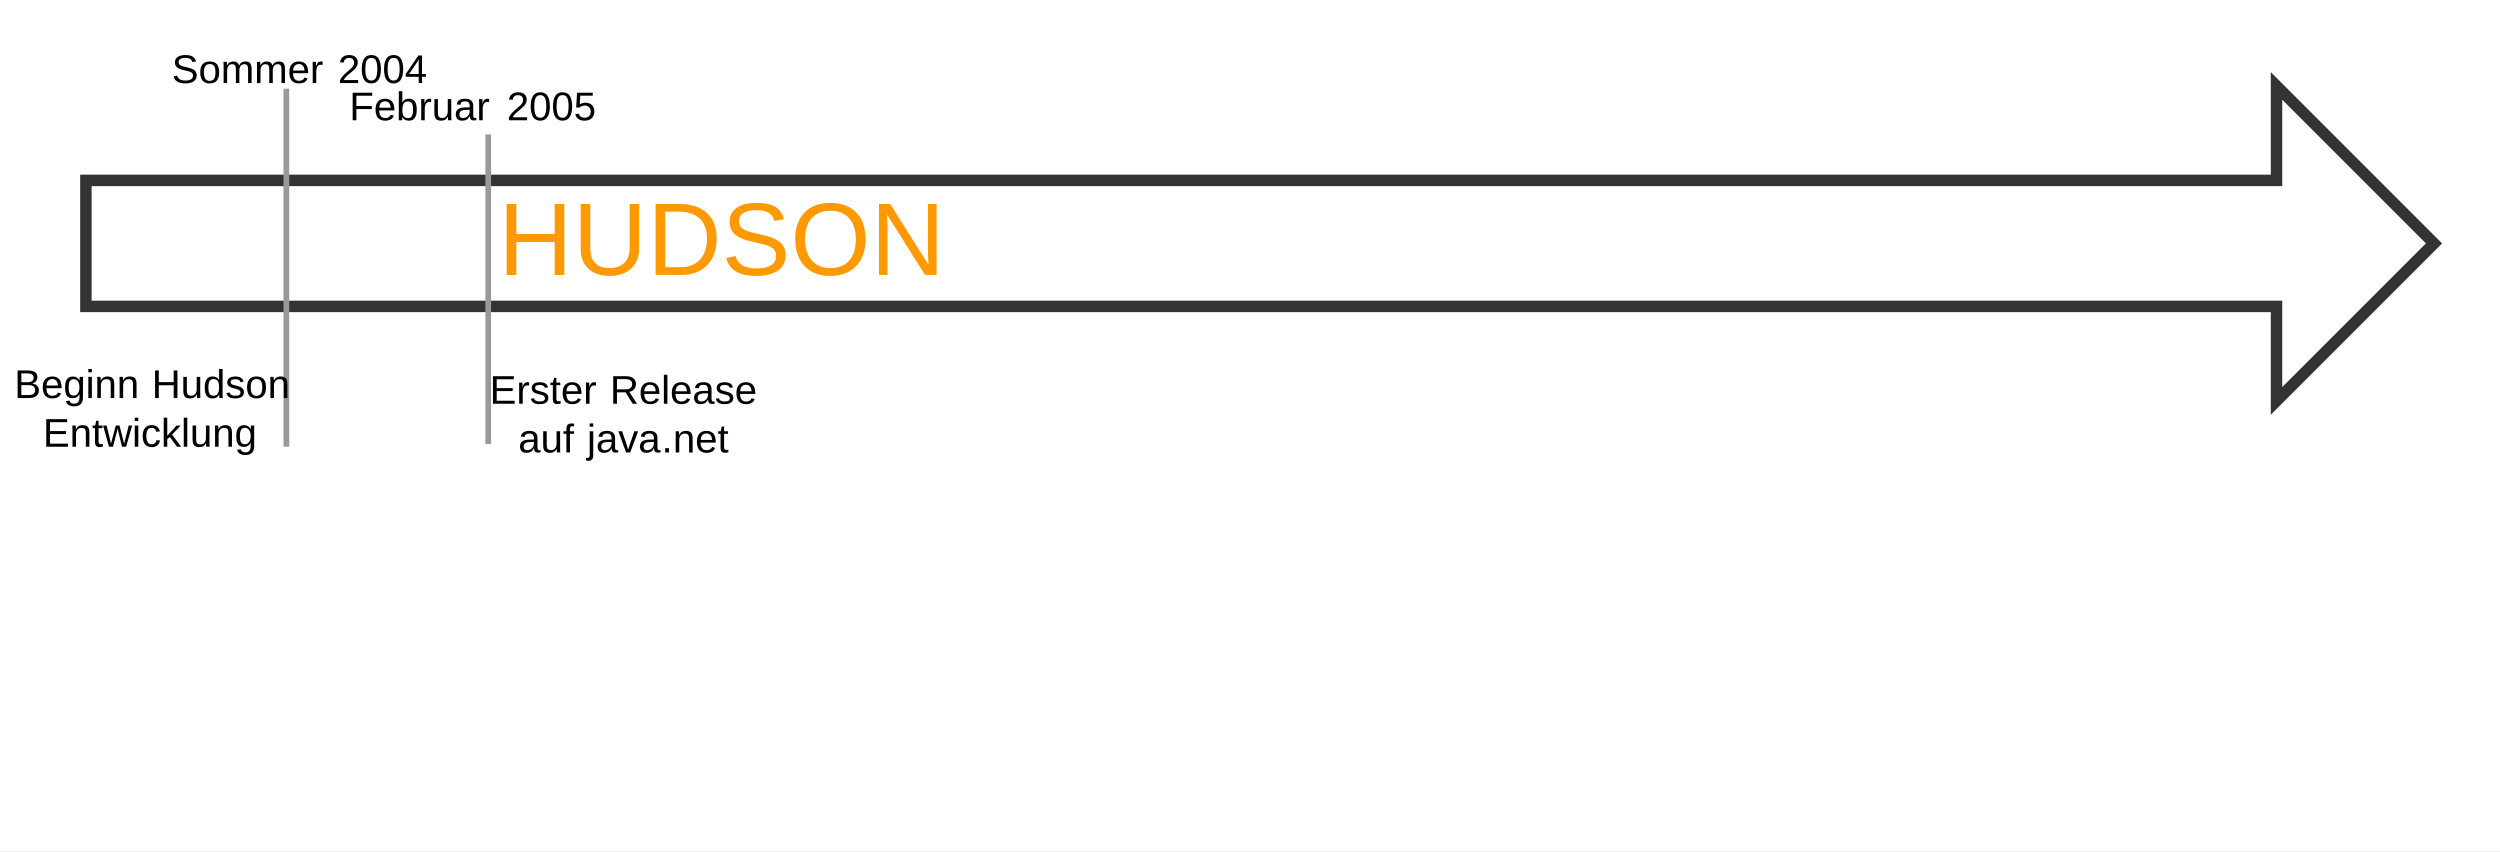
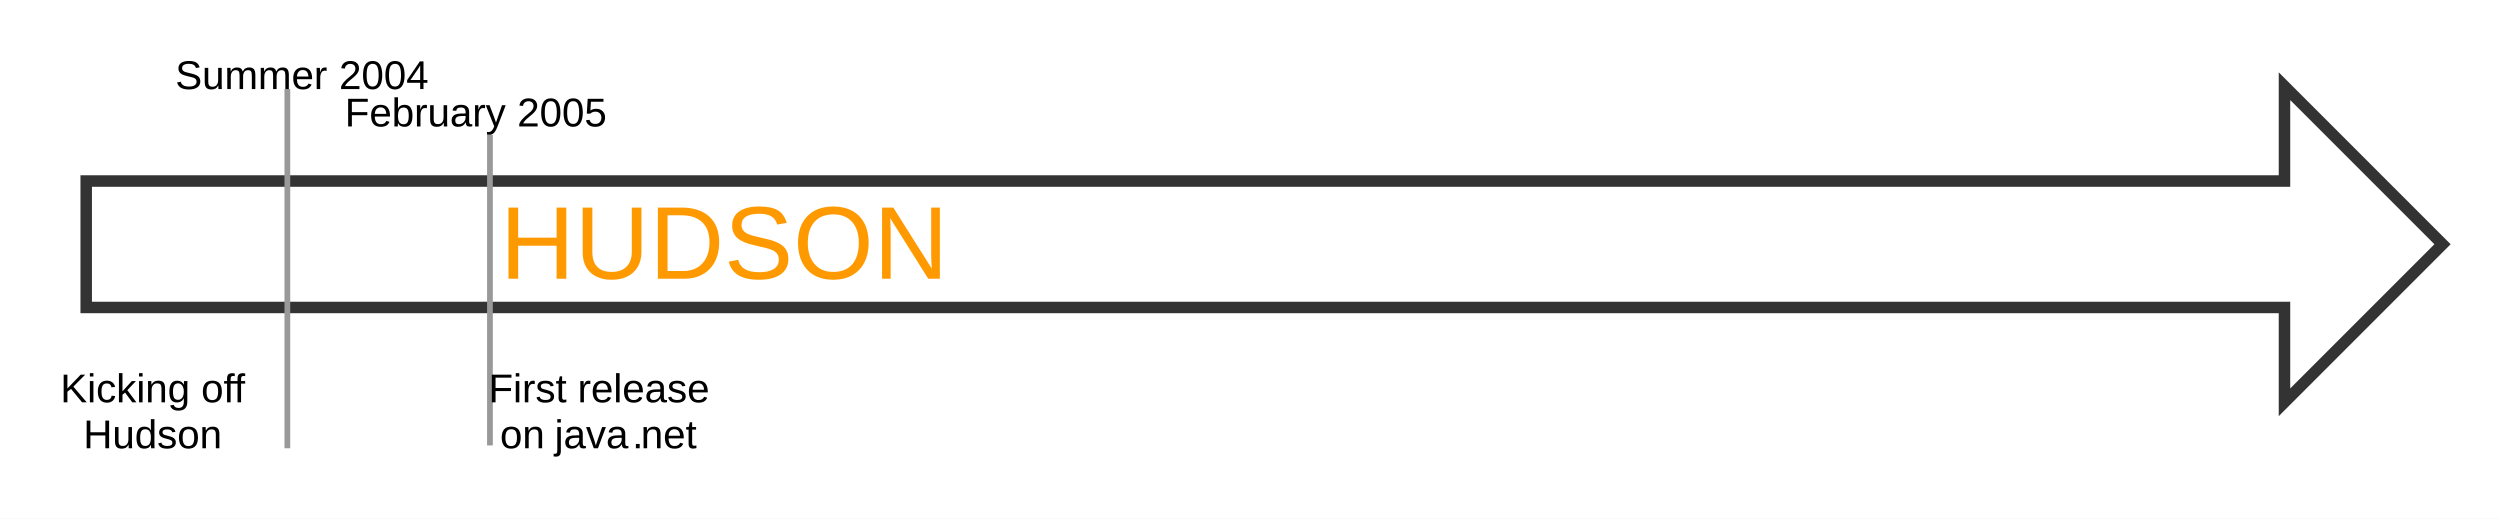
- <svg xmlns="http://www.w3.org/2000/svg" xmlns:html="http://www.w3.org/1999/xhtml" version="1.1" width="873.042" height="297.226">
+ <svg xmlns="http://www.w3.org/2000/svg" xmlns:html="http://www.w3.org/1999/xhtml" version="1.1" width="870" height="180.5">
  <html:style />
  <defs />
  <g transform="translate(0,0)">
    <g>
-       <rect fill="#FFFFFF" stroke="none" x="0" y="0" width="873.042" height="297.226" />
-     </g>
-     <g transform="translate(0,0) matrix(1,0,0,1,454.0418,159.2265)">
-       <g>
-         <g transform="translate(0,0) scale(3.99,1.18)">
-           <g>
-             <g transform="scale(0.2506266,0.8474576)">
-               <path fill="rgb(255,255,255)" stroke="none" d="M 0 35.4 L 340 35.4 L 340 0 L 399 59 L 340 118 L 340 82.6 L 0 82.6 L 0 35.4 Z" fill-opacity="0.008" />
-               <path fill="none" stroke="rgb(0,0,0)" d="M 0 35.4 M 0 35.4 L 2 35.4 M 2 35.4 M 4 35.4 L 6 35.4 M 6 35.4 M 8 35.4 L 10 35.4 M 10 35.4 M 12 35.4 L 14 35.4 M 14 35.4 M 16 35.4 L 18 35.4 M 18 35.4 M 20 35.4 L 22 35.4 M 22 35.4 M 24 35.4 L 26 35.4 M 26 35.4 M 28 35.4 L 30 35.4 M 30 35.4 M 32 35.4 L 34 35.4 M 34 35.4 M 36 35.4 L 38 35.4 M 38 35.4 M 40 35.4 L 42 35.4 M 42 35.4 M 44 35.4 L 46 35.4 M 46 35.4 M 48 35.4 L 50 35.4 M 50 35.4 M 52 35.4 L 54 35.4 M 54 35.4 M 56 35.4 L 58 35.4 M 58 35.4 M 60 35.4 L 62 35.4 M 62 35.4 M 64 35.4 L 66 35.4 M 66 35.4 M 68 35.4 L 70 35.4 M 70 35.4 M 72 35.4 L 74 35.4 M 74 35.4 M 76 35.4 L 78 35.4 M 78 35.4 M 80 35.4 L 82 35.4 M 82 35.4 M 84 35.4 L 86 35.4 M 86 35.4 M 88 35.4 L 90 35.4 M 90 35.4 M 92 35.4 L 94 35.4 M 94 35.4 M 96 35.4 L 98 35.4 M 98 35.4 M 100 35.4 L 102 35.4 M 102 35.4 M 104 35.4 L 106 35.4 M 106 35.4 M 108 35.4 L 110 35.4 M 110 35.4 M 112 35.4 L 114 35.4 M 114 35.4 M 116 35.4 L 118 35.4 M 118 35.4 M 120 35.4 L 122 35.4 M 122 35.4 M 124 35.4 L 126 35.4 M 126 35.4 M 128 35.4 L 130 35.4 M 130 35.4 M 132 35.4 L 134 35.4 M 134 35.4 M 136 35.4 L 138 35.4 M 138 35.4 M 140 35.4 L 142 35.4 M 142 35.4 M 144 35.4 L 146 35.4 M 146 35.4 M 148 35.4 L 150 35.4 M 150 35.4 M 152 35.4 L 154 35.4 M 154 35.4 M 156 35.4 L 158 35.4 M 158 35.4 M 160 35.4 L 162 35.4 M 162 35.4 M 164 35.4 L 166 35.4 M 166 35.4 M 168 35.4 L 170 35.4 M 170 35.4 M 172 35.4 L 174 35.4 M 174 35.4 M 176 35.4 L 178 35.4 M 178 35.4 M 180 35.4 L 182 35.4 M 182 35.4 M 184 35.4 L 186 35.4 M 186 35.4 M 188 35.4 L 190 35.4 M 190 35.4 M 192 35.4 L 194 35.4 M 194 35.4 M 196 35.4 L 198 35.4 M 198 35.4 M 200 35.4 L 202 35.4 M 202 35.4 M 204 35.4 L 206 35.4 M 206 35.4 M 208 35.4 L 210 35.4 M 210 35.4 M 212 35.4 L 214 35.4 M 214 35.4 M 216 35.4 L 218 35.4 M 218 35.4 M 220 35.4 L 222 35.4 M 222 35.4 M 224 35.4 L 226 35.4 M 226 35.4 M 228 35.4 L 230 35.4 M 230 35.4 M 232 35.4 L 234 35.4 M 234 35.4 M 236 35.4 L 238 35.4 M 238 35.4 M 240 35.4 L 242 35.4 M 242 35.4 M 244 35.4 L 246 35.4 M 246 35.4 M 248 35.4 L 250 35.4 M 250 35.4 M 252 35.4 L 254 35.4 M 254 35.4 M 256 35.4 L 258 35.4 M 258 35.4 M 260 35.4 L 262 35.4 M 262 35.4 M 264 35.4 L 266 35.4 M 266 35.4 M 268 35.4 L 270 35.4 M 270 35.4 M 272 35.4 L 274 35.4 M 274 35.4 M 276 35.4 L 278 35.4 M 278 35.4 M 280 35.4 L 282 35.4 M 282 35.4 M 284 35.4 L 286 35.4 M 286 35.4 M 288 35.4 L 290 35.4 M 290 35.4 M 292 35.4 L 294 35.4 M 294 35.4 M 296 35.4 L 298 35.4 M 298 35.4 M 300 35.4 L 302 35.4 M 302 35.4 M 304 35.4 L 306 35.4 M 306 35.4 M 308 35.4 L 310 35.4 M 310 35.4 M 312 35.4 L 314 35.4 M 314 35.4 M 316 35.4 L 318 35.4 M 318 35.4 M 320 35.4 L 322 35.4 M 322 35.4 M 324 35.4 L 326 35.4 M 326 35.4 M 328 35.4 L 330 35.4 M 330 35.4 M 332 35.4 L 334 35.4 M 334 35.4 M 336 35.4 L 338 35.4 M 338 35.4 M 340 35.4 L 340 35.4 L 340 33.4 M 340 33.4 M 340 31.4 L 340 29.4 M 340 29.4 M 340 27.4 L 340 25.4 M 340 25.4 M 340 23.4 L 340 21.4 M 340 21.4 M 340 19.4 L 340 17.4 M 340 17.4 M 340 15.4 L 340 13.4 M 340 13.4 M 340 11.4 L 340 9.4 M 340 9.4 M 340 7.4 L 340 5.4 M 340 5.4 M 340 3.4 L 340 1.4 M 340 1.4 M 340.424 0.424 L 341.838 1.838 M 341.838 1.838 M 343.253 3.253 L 344.667 4.667 M 344.667 4.667 M 346.081 6.081 L 347.495 7.495 M 347.495 7.495 M 348.91 8.91 L 350.324 10.324 M 350.324 10.324 M 351.738 11.738 L 353.152 13.152 M 353.152 13.152 M 354.566 14.566 L 355.981 15.981 M 355.981 15.981 M 357.395 17.395 L 358.809 18.809 M 358.809 18.809 M 360.223 20.223 L 361.637 21.637 M 361.637 21.637 M 363.052 23.052 L 364.466 24.466 M 364.466 24.466 M 365.88 25.88 L 367.294 27.294 M 367.294 27.294 M 368.709 28.709 L 370.123 30.123 M 370.123 30.123 M 371.537 31.537 L 372.951 32.951 M 372.951 32.951 M 374.365 34.365 L 375.78 35.78 M 375.78 35.78 M 377.194 37.194 L 378.608 38.608 M 378.608 38.608 M 380.022 40.022 L 381.436 41.436 M 381.436 41.436 M 382.851 42.851 L 384.265 44.265 M 384.265 44.265 M 385.679 45.679 L 387.093 47.093 M 387.093 47.093 M 388.508 48.508 L 389.922 49.922 M 389.922 49.922 M 391.336 51.336 L 392.75 52.75 M 392.75 52.75 M 394.164 54.164 L 395.579 55.579 M 395.579 55.579 M 396.993 56.993 L 398.407 58.407 M 398.407 58.407 M 398.179 59.821 L 396.765 61.235 M 396.765 61.235 M 395.35 62.65 L 393.936 64.064 M 393.936 64.064 M 392.522 65.478 L 391.108 66.892 M 391.108 66.892 M 389.693 68.307 L 388.279 69.721 M 388.279 69.721 M 386.865 71.135 L 385.451 72.549 M 385.451 72.549 M 384.037 73.963 L 382.622 75.378 M 382.622 75.378 M 381.208 76.792 L 379.794 78.206 M 379.794 78.206 M 378.38 79.62 L 376.966 81.034 M 376.966 81.034 M 375.551 82.449 L 374.137 83.863 M 374.137 83.863 M 372.723 85.277 L 371.309 86.691 M 371.309 86.691 M 369.894 88.106 L 368.48 89.52 M 368.48 89.52 M 367.066 90.934 L 365.652 92.348 M 365.652 92.348 M 364.238 93.762 L 362.823 95.177 M 362.823 95.177 M 361.409 96.591 L 359.995 98.005 M 359.995 98.005 M 358.581 99.419 L 357.167 100.833 M 357.167 100.833 M 355.752 102.248 L 354.338 103.662 M 354.338 103.662 M 352.924 105.076 L 351.51 106.49 M 351.51 106.49 M 350.096 107.904 L 348.681 109.319 M 348.681 109.319 M 347.267 110.733 L 345.853 112.147 M 345.853 112.147 M 344.439 113.561 L 343.024 114.976 M 343.024 114.976 M 341.61 116.39 L 340.196 117.804 M 340.196 117.804 M 340 116.277 L 340 114.277 M 340 114.277 M 340 112.277 L 340 110.277 M 340 110.277 M 340 108.277 L 340 106.277 M 340 106.277 M 340 104.277 L 340 102.277 M 340 102.277 M 340 100.277 L 340 98.277 M 340 98.277 M 340 96.277 L 340 94.277 M 340 94.277 M 340 92.277 L 340 90.277 M 340 90.277 M 340 88.277 L 340 86.277 M 340 86.277 M 340 84.277 L 340 82.6 L 339.677 82.6 M 339.677 82.6 M 337.677 82.6 L 335.677 82.6 M 335.677 82.6 M 333.677 82.6 L 331.677 82.6 M 331.677 82.6 M 329.677 82.6 L 327.677 82.6 M 327.677 82.6 M 325.677 82.6 L 323.677 82.6 M 323.677 82.6 M 321.677 82.6 L 319.677 82.6 M 319.677 82.6 M 317.677 82.6 L 315.677 82.6 M 315.677 82.6 M 313.677 82.6 L 311.677 82.6 M 311.677 82.6 M 309.677 82.6 L 307.677 82.6 M 307.677 82.6 M 305.677 82.6 L 303.677 82.6 M 303.677 82.6 M 301.677 82.6 L 299.677 82.6 M 299.677 82.6 M 297.677 82.6 L 295.677 82.6 M 295.677 82.6 M 293.677 82.6 L 291.677 82.6 M 291.677 82.6 M 289.677 82.6 L 287.677 82.6 M 287.677 82.6 M 285.677 82.6 L 283.677 82.6 M 283.677 82.6 M 281.677 82.6 L 279.677 82.6 M 279.677 82.6 M 277.677 82.6 L 275.677 82.6 M 275.677 82.6 M 273.677 82.6 L 271.677 82.6 M 271.677 82.6 M 269.677 82.6 L 267.677 82.6 M 267.677 82.6 M 265.677 82.6 L 263.677 82.6 M 263.677 82.6 M 261.677 82.6 L 259.677 82.6 M 259.677 82.6 M 257.677 82.6 L 255.677 82.6 M 255.677 82.6 M 253.677 82.6 L 251.677 82.6 M 251.677 82.6 M 249.677 82.6 L 247.677 82.6 M 247.677 82.6 M 245.677 82.6 L 243.677 82.6 M 243.677 82.6 M 241.677 82.6 L 239.677 82.6 M 239.677 82.6 M 237.677 82.6 L 235.677 82.6 M 235.677 82.6 M 233.677 82.6 L 231.677 82.6 M 231.677 82.6 M 229.677 82.6 L 227.677 82.6 M 227.677 82.6 M 225.677 82.6 L 223.677 82.6 M 223.677 82.6 M 221.677 82.6 L 219.677 82.6 M 219.677 82.6 M 217.677 82.6 L 215.677 82.6 M 215.677 82.6 M 213.677 82.6 L 211.677 82.6 M 211.677 82.6 M 209.677 82.6 L 207.677 82.6 M 207.677 82.6 M 205.677 82.6 L 203.677 82.6 M 203.677 82.6 M 201.677 82.6 L 199.677 82.6 M 199.677 82.6 M 197.677 82.6 L 195.677 82.6 M 195.677 82.6 M 193.677 82.6 L 191.677 82.6 M 191.677 82.6 M 189.677 82.6 L 187.677 82.6 M 187.677 82.6 M 185.677 82.6 L 183.677 82.6 M 183.677 82.6 M 181.677 82.6 L 179.677 82.6 M 179.677 82.6 M 177.677 82.6 L 175.677 82.6 M 175.677 82.6 M 173.677 82.6 L 171.677 82.6 M 171.677 82.6 M 169.677 82.6 L 167.677 82.6 M 167.677 82.6 M 165.677 82.6 L 163.677 82.6 M 163.677 82.6 M 161.677 82.6 L 159.677 82.6 M 159.677 82.6 M 157.677 82.6 L 155.677 82.6 M 155.677 82.6 M 153.677 82.6 L 151.677 82.6 M 151.677 82.6 M 149.677 82.6 L 147.677 82.6 M 147.677 82.6 M 145.677 82.6 L 143.677 82.6 M 143.677 82.6 M 141.677 82.6 L 139.677 82.6 M 139.677 82.6 M 137.677 82.6 L 135.677 82.6 M 135.677 82.6 M 133.677 82.6 L 131.677 82.6 M 131.677 82.6 M 129.677 82.6 L 127.677 82.6 M 127.677 82.6 M 125.677 82.6 L 123.677 82.6 M 123.677 82.6 M 121.677 82.6 L 119.677 82.6 M 119.677 82.6 M 117.677 82.6 L 115.677 82.6 M 115.677 82.6 M 113.677 82.6 L 111.677 82.6 M 111.677 82.6 M 109.677 82.6 L 107.677 82.6 M 107.677 82.6 M 105.677 82.6 L 103.677 82.6 M 103.677 82.6 M 101.677 82.6 L 99.677 82.6 M 99.677 82.6 M 97.677 82.6 L 95.677 82.6 M 95.677 82.6 M 93.677 82.6 L 91.677 82.6 M 91.677 82.6 M 89.677 82.6 L 87.677 82.6 M 87.677 82.6 M 85.677 82.6 L 83.677 82.6 M 83.677 82.6 M 81.677 82.6 L 79.677 82.6 M 79.677 82.6 M 77.677 82.6 L 75.677 82.6 M 75.677 82.6 M 73.677 82.6 L 71.677 82.6 M 71.677 82.6 M 69.677 82.6 L 67.677 82.6 M 67.677 82.6 M 65.677 82.6 L 63.677 82.6 M 63.677 82.6 M 61.677 82.6 L 59.677 82.6 M 59.677 82.6 M 57.677 82.6 L 55.677 82.6 M 55.677 82.6 M 53.677 82.6 L 51.677 82.6 M 51.677 82.6 M 49.677 82.6 L 47.677 82.6 M 47.677 82.6 M 45.677 82.6 L 43.677 82.6 M 43.677 82.6 M 41.677 82.6 L 39.677 82.6 M 39.677 82.6 M 37.677 82.6 L 35.677 82.6 M 35.677 82.6 M 33.677 82.6 L 31.677 82.6 M 31.677 82.6 M 29.677 82.6 L 27.677 82.6 M 27.677 82.6 M 25.677 82.6 L 23.677 82.6 M 23.677 82.6 M 21.677 82.6 L 19.677 82.6 M 19.677 82.6 M 17.677 82.6 L 15.677 82.6 M 15.677 82.6 M 13.677 82.6 L 11.677 82.6 M 11.677 82.6 M 9.677 82.6 L 7.677 82.6 M 7.677 82.6 M 5.677 82.6 L 3.677 82.6 M 3.677 82.6 M 1.677 82.6 L 0 82.6 L 0 82.277 M 0 82.277 M 0 80.277 L 0 78.277 M 0 78.277 M 0 76.277 L 0 74.277 M 0 74.277 M 0 72.277 L 0 70.277 M 0 70.277 M 0 68.277 L 0 66.277 M 0 66.277 M 0 64.277 L 0 62.277 M 0 62.277 M 0 60.277 L 0 58.277 M 0 58.277 M 0 56.277 L 0 54.277 M 0 54.277 M 0 52.277 L 0 50.277 M 0 50.277 M 0 48.277 L 0 46.277 M 0 46.277 M 0 44.277 L 0 42.277 M 0 42.277 M 0 40.277 L 0 38.277 M 0 38.277 M 0 36.277 L 0 35.4 Z" stroke-opacity="0" stroke-miterlimit="10" stroke-width="0" />
-             </g>
-           </g>
-         </g>
-       </g>
+       <rect fill="#FFFFFF" stroke="none" x="0" y="0" width="870" height="180.5" />
    </g>
    <g transform="translate(0,0) matrix(1,0,0,1,30,30)">
      <g>
        <g transform="translate(0,0) scale(8.2,1.1)">
          <g>
            <g transform="scale(0.1219512,0.9090909)">
              <path fill="#FFFFFF" stroke="none" d="M 0 33 L 765 33 L 765 0 L 820 55 L 765 110 L 765 77 L 0 77 L 0 33 Z" />
              <path fill="none" stroke="#333333" d="M 0 33 M 0 33 L 765 33 L 765 0 L 820 55 L 765 110 L 765 77 L 0 77 L 0 33 Z" stroke-miterlimit="10" stroke-width="4" />
            </g>
          </g>
        </g>
      </g>
    </g>
    <g transform="matrix(1,0,0,1,95.5,26.49345)">
      <g transform="translate(0,0)">
        <g transform="translate(-100,-62) translate(4.5,35.50655) matrix(1,0,0,1,0,0)">
          <g>
            <path fill="none" stroke="#999999" d="M 100 30.993 L 100 156" stroke-miterlimit="10" stroke-width="2" />
          </g>
        </g>
      </g>
    </g>
    <g transform="matrix(1,0,0,1,166,42.4486)">
      <g transform="translate(0,0)">
        <g transform="translate(-170.5,-62.5) translate(4.5,20.0514) matrix(1,0,0,1,0,0)">
          <g>
            <path fill="none" stroke="#999999" d="M 170.5 46.949 L 170.5 155.01" stroke-miterlimit="10" stroke-width="2" />
          </g>
        </g>
      </g>
    </g>
-     <g transform="matrix(1,0,0,1,32,16)">
-       <g transform="translate(202,13) matrix(1,0,0,1,0,0) translate(-202,-13)">
-         <g />
+     <g transform="matrix(1,0,0,1,32,17)">
+       <g transform="translate(87,0) matrix(1,0,0,1,0,0) translate(-87,0)">
+         <g>
+           <rect fill="rgb(0,0,0)" stroke="none" x="0" y="0" width="147" height="16" fill-opacity="0" />
+         </g>
      </g>
-       <g transform="translate(202,13) matrix(1,0,0,1,0,0) translate(-202,-13)">
-         <g />
+       <g transform="translate(87,0) matrix(1,0,0,1,0,0) translate(-87,0)">
+         <g>
+           <rect fill="rgb(0,0,0)" stroke="none" x="0" y="0" width="147" height="16" fill-opacity="0" />
+         </g>
      </g>
-       <g transform="translate(202,13) matrix(1,0,0,1,0,0) translate(-202,-13)">
-         <g />
+       <g transform="translate(87,0) matrix(1,0,0,1,0,0) translate(-87,0)">
+         <g>
+           <rect fill="rgb(0,0,0)" stroke="none" x="29" y="0" width="88" height="14" fill-opacity="0" />
+         </g>
      </g>
-       <g transform="translate(202,13) matrix(1,0,0,1,0,0) translate(-202,-13)">
-         <g />
+       <g transform="translate(87,0) matrix(1,0,0,1,0,0) translate(-87,0)">
+         <g>
+           <rect fill="rgb(0,0,0)" stroke="none" x="29" y="0" width="88" height="14" fill-opacity="0" />
+         </g>
      </g>
-       <g transform="translate(202,13) matrix(1,0,0,1,0,0) translate(-202,-13)">
-         <g />
-         <text fill="rgb(0, 0, 0)" stroke="none" font-family="&quot;Arial&quot;" font-size="14px" font-style="normal" font-weight="normal" text-decoration="" line-height="16.5px" x="28" y="13">Sommer</text>
-         <text fill="rgb(0, 0, 0)" stroke="none" font-family="&quot;Arial&quot;" font-size="14px" font-style="normal" font-weight="normal" text-decoration="" line-height="16.5px" x="86" y="13">2004</text>
+       <g transform="translate(87,0) matrix(1,0,0,1,0,0) translate(-87,0)">
+         <g>
+           <rect fill="rgb(0,0,0)" stroke="none" x="29" y="0" width="88" height="15" fill-opacity="0" />
+         </g>
+         <text fill="rgb(0, 0, 0)" stroke="none" font-family="Arial" font-size="14px" font-style="normal" font-weight="normal" text-decoration="" line-height="16.5px" x="29" y="14">Summer</text>
+         <text fill="rgb(0, 0, 0)" stroke="none" font-family="Arial" font-size="14px" font-style="normal" font-weight="normal" text-decoration="" line-height="16.5px" x="86" y="14">2004</text>
      </g>
-       <g transform="translate(202,13) matrix(1,0,0,1,0,0) translate(-202,-13)">
+       <g transform="translate(87,0) matrix(1,0,0,1,0,0) translate(-87,0)">
        <g />
      </g>
    </g>
    <g transform="matrix(1,0,0,1,2,126)">
-       <g transform="translate(97,30) matrix(1,0,0,1,0,0) translate(-97,-30)">
-         <g />
+       <g transform="translate(57,0) matrix(1,0,0,1,0,0) translate(-57,0)">
+         <g>
+           <rect fill="rgb(0,0,0)" stroke="none" x="0" y="0" width="102" height="33" fill-opacity="0" />
+         </g>
      </g>
-       <g transform="translate(97,30) matrix(1,0,0,1,0,0) translate(-97,-30)">
-         <g />
+       <g transform="translate(57,0) matrix(1,0,0,1,0,0) translate(-57,0)">
+         <g>
+           <rect fill="rgb(0,0,0)" stroke="none" x="0" y="0" width="102" height="33" fill-opacity="0" />
+         </g>
      </g>
-       <g transform="translate(97,30) matrix(1,0,0,1,0,0) translate(-97,-30)">
-         <g />
+       <g transform="translate(57,0) matrix(1,0,0,1,0,0) translate(-57,0)">
+         <g>
+           <rect fill="rgb(0,0,0)" stroke="none" x="19" y="0" width="64" height="30" fill-opacity="0" />
+         </g>
      </g>
-       <g transform="translate(97,30) matrix(1,0,0,1,0,0) translate(-97,-30)">
-         <g />
+       <g transform="translate(57,0) matrix(1,0,0,1,0,0) translate(-57,0)">
+         <g>
+           <rect fill="rgb(0,0,0)" stroke="none" x="19" y="0" width="64" height="30" fill-opacity="0" />
+         </g>
      </g>
-       <g transform="translate(97,30) matrix(1,0,0,1,0,0) translate(-97,-30)">
-         <g />
-         <text fill="rgb(0, 0, 0)" stroke="none" font-family="&quot;Arial&quot;" font-size="14px" font-style="normal" font-weight="normal" text-decoration="" line-height="16.5px" x="3" y="13">Beginn</text>
-         <text fill="rgb(0, 0, 0)" stroke="none" font-family="&quot;Arial&quot;" font-size="14px" font-style="normal" font-weight="normal" text-decoration="" line-height="16.5px" x="51" y="13">Hudson</text>
-         <text fill="rgb(0, 0, 0)" stroke="none" font-family="&quot;Arial&quot;" font-size="14px" font-style="normal" font-weight="normal" text-decoration="" line-height="16.5px" x="13" y="30">Entwicklung</text>
+       <g transform="translate(57,0) matrix(1,0,0,1,0,0) translate(-57,0)">
+         <g>
+           <rect fill="rgb(0,0,0)" stroke="none" x="19" y="0" width="64" height="32" fill-opacity="0" />
+         </g>
+         <text fill="rgb(0, 0, 0)" stroke="none" font-family="Arial" font-size="14px" font-style="normal" font-weight="normal" text-decoration="" line-height="16.5px" x="19" y="14">Kicking</text>
+         <text fill="rgb(0, 0, 0)" stroke="none" font-family="Arial" font-size="14px" font-style="normal" font-weight="normal" text-decoration="" line-height="16.5px" x="68" y="14">off</text>
+         <text fill="rgb(0, 0, 0)" stroke="none" font-family="Arial" font-size="14px" font-style="normal" font-weight="normal" text-decoration="" line-height="16.5px" x="27" y="30">Hudson</text>
      </g>
-       <g transform="translate(97,30) matrix(1,0,0,1,0,0) translate(-97,-30)">
+       <g transform="translate(57,0) matrix(1,0,0,1,0,0) translate(-57,0)">
        <g />
      </g>
    </g>
-     <g transform="matrix(1,0,0,1,92,29)">
-       <g transform="translate(207,13) matrix(1,0,0,1,0,0) translate(-207,-13)">
-         <g />
+     <g transform="matrix(1,0,0,1,92,30)">
+       <g transform="translate(84,0) matrix(1,0,0,1,0,0) translate(-84,0)">
+         <g>
+           <rect fill="rgb(0,0,0)" stroke="none" x="0" y="0" width="147" height="16" fill-opacity="0" />
+         </g>
      </g>
-       <g transform="translate(207,13) matrix(1,0,0,1,0,0) translate(-207,-13)">
-         <g />
+       <g transform="translate(84,0) matrix(1,0,0,1,0,0) translate(-84,0)">
+         <g>
+           <rect fill="rgb(0,0,0)" stroke="none" x="0" y="0" width="147" height="16" fill-opacity="0" />
+         </g>
      </g>
-       <g transform="translate(207,13) matrix(1,0,0,1,0,0) translate(-207,-13)">
-         <g />
+       <g transform="translate(84,0) matrix(1,0,0,1,0,0) translate(-84,0)">
+         <g>
+           <rect fill="rgb(0,0,0)" stroke="none" x="28" y="0" width="91" height="14" fill-opacity="0" />
+         </g>
      </g>
-       <g transform="translate(207,13) matrix(1,0,0,1,0,0) translate(-207,-13)">
-         <g />
+       <g transform="translate(84,0) matrix(1,0,0,1,0,0) translate(-84,0)">
+         <g>
+           <rect fill="rgb(0,0,0)" stroke="none" x="28" y="0" width="91" height="14" fill-opacity="0" />
+         </g>
      </g>
-       <g transform="translate(207,13) matrix(1,0,0,1,0,0) translate(-207,-13)">
-         <g />
-         <text fill="rgb(0, 0, 0)" stroke="none" font-family="&quot;Arial&quot;" font-size="14px" font-style="normal" font-weight="normal" text-decoration="" line-height="16.5px" x="30" y="13">Februar</text>
-         <text fill="rgb(0, 0, 0)" stroke="none" font-family="&quot;Arial&quot;" font-size="14px" font-style="normal" font-weight="normal" text-decoration="" line-height="16.5px" x="85" y="13">2005</text>
+       <g transform="translate(84,0) matrix(1,0,0,1,0,0) translate(-84,0)">
+         <g>
+           <rect fill="rgb(0,0,0)" stroke="none" x="28" y="0" width="91" height="15" fill-opacity="0" />
+         </g>
+         <text fill="rgb(0, 0, 0)" stroke="none" font-family="Arial" font-size="14px" font-style="normal" font-weight="normal" text-decoration="" line-height="16.5px" x="28" y="14">February</text>
+         <text fill="rgb(0, 0, 0)" stroke="none" font-family="Arial" font-size="14px" font-style="normal" font-weight="normal" text-decoration="" line-height="16.5px" x="88" y="14">2005</text>
      </g>
-       <g transform="translate(207,13) matrix(1,0,0,1,0,0) translate(-207,-13)">
+       <g transform="translate(84,0) matrix(1,0,0,1,0,0) translate(-84,0)">
        <g />
      </g>
    </g>
-     <g transform="matrix(1,0,0,1,167,128)">
-       <g transform="translate(138,98) matrix(1,0,0,1,0,0) translate(-138,-98)">
-         <g />
+     <g transform="matrix(1,0,0,1,167,126)">
+       <g transform="translate(3,0) matrix(1,0,0,1,0,0) translate(-3,0)">
+         <g>
+           <rect fill="rgb(0,0,0)" stroke="none" x="0" y="0" width="83" height="33" fill-opacity="0" />
+         </g>
      </g>
-       <g transform="translate(138,98) matrix(1,0,0,1,0,0) translate(-138,-98)">
-         <g />
+       <g transform="translate(3,0) matrix(1,0,0,1,0,0) translate(-3,0)">
+         <g>
+           <rect fill="rgb(0,0,0)" stroke="none" x="0" y="0" width="83" height="33" fill-opacity="0" />
+         </g>
      </g>
-       <g transform="translate(138,98) matrix(1,0,0,1,0,0) translate(-138,-98)">
-         <g />
-       </g>
-       <g transform="translate(138,98) matrix(1,0,0,1,0,0) translate(-138,-98)">
-         <g />
-         <text fill="rgb(0, 0, 0)" stroke="none" font-family="&quot;Arial&quot;" font-size="14px" font-style="normal" font-weight="normal" text-decoration="" line-height="16.5px" x="4" y="13">Erster</text>
-         <text fill="rgb(0, 0, 0)" stroke="none" font-family="&quot;Arial&quot;" font-size="14px" font-style="normal" font-weight="normal" text-decoration="" line-height="16.5px" x="46" y="13">Release</text>
-       </g>
-       <g transform="translate(138,98) matrix(1,0,0,1,0,0) translate(-138,-98)">
-         <g />
-       </g>
-       <g transform="translate(138,98) matrix(1,0,0,1,0,0) translate(-138,-98)">
-         <g />
-       </g>
-       <g transform="translate(138,98) matrix(1,0,0,1,0,0) translate(-138,-98)">
-         <g />
-       </g>
-       <g transform="translate(138,98) matrix(1,0,0,1,0,0) translate(-138,-98)">
-         <g />
-         <text fill="rgb(0, 0, 0)" stroke="none" font-family="&quot;Arial&quot;" font-size="14px" font-style="normal" font-weight="normal" text-decoration="" line-height="16.5px" x="14" y="30">auf</text>
-         <text fill="rgb(0, 0, 0)" stroke="none" font-family="&quot;Arial&quot;" font-size="14px" font-style="normal" font-weight="normal" text-decoration="" line-height="16.5px" x="38" y="30">java</text>
-         <text fill="rgb(0, 0, 0)" stroke="none" font-family="&quot;Arial&quot;" font-size="14px" font-style="normal" font-weight="normal" text-decoration="" line-height="16.5px" x="64" y="30">.</text>
-         <text fill="rgb(0, 0, 0)" stroke="none" font-family="&quot;Arial&quot;" font-size="14px" font-style="normal" font-weight="normal" text-decoration="" line-height="16.5px" x="68" y="30">net</text>
-       </g>
-       <g transform="translate(138,98) matrix(1,0,0,1,0,0) translate(-138,-98)">
-         <g />
+       <g transform="translate(3,0) matrix(1,0,0,1,0,0) translate(-3,0)">
+         <g>
+           <rect fill="rgb(0,0,0)" stroke="none" x="3" y="0" width="77" height="32" fill-opacity="0" />
+         </g>
+         <text fill="rgb(0, 0, 0)" stroke="none" font-family="Arial" font-size="14px" font-style="normal" font-weight="normal" text-decoration="" line-height="16.5px" x="3" y="14">First</text>
+         <text fill="rgb(0, 0, 0)" stroke="none" font-family="Arial" font-size="14px" font-style="normal" font-weight="normal" text-decoration="" line-height="16.5px" x="34" y="14">release</text>
+         <text fill="rgb(0, 0, 0)" stroke="none" font-family="Arial" font-size="14px" font-style="normal" font-weight="normal" text-decoration="" line-height="16.5px" x="7" y="30">on</text>
+         <text fill="rgb(0, 0, 0)" stroke="none" font-family="Arial" font-size="14px" font-style="normal" font-weight="normal" text-decoration="" line-height="16.5px" x="26" y="30">java</text>
+         <text fill="rgb(0, 0, 0)" stroke="none" font-family="Arial" font-size="14px" font-style="normal" font-weight="normal" text-decoration="" line-height="16.5px" x="53" y="30">.</text>
+         <text fill="rgb(0, 0, 0)" stroke="none" font-family="Arial" font-size="14px" font-style="normal" font-weight="normal" text-decoration="" line-height="16.5px" x="56" y="30">net</text>
      </g>
    </g>
    <g transform="matrix(1,0,0,1,55,63)">
-       <g transform="translate(632,73) matrix(1,0,0,1,0,0) translate(-632,-73)">
-         <g />
+       <g transform="translate(357,0) matrix(1,0,0,1,0,0) translate(-357,0)">
+         <g>
+           <rect fill="rgb(0,0,0)" stroke="none" x="0" y="0" width="394" height="41" fill-opacity="0" />
+         </g>
      </g>
-       <g transform="translate(632,73) matrix(1,0,0,1,0,0) translate(-632,-73)">
-         <g />
+       <g transform="translate(357,0) matrix(1,0,0,1,0,0) translate(-357,0)">
+         <g>
+           <rect fill="rgb(0,0,0)" stroke="none" x="0" y="0" width="394" height="41" fill-opacity="0" />
+         </g>
      </g>
-       <g transform="translate(632,73) matrix(1,0,0,1,0,0) translate(-632,-73)">
-         <g />
+       <g transform="translate(357,0) matrix(1,0,0,1,0,0) translate(-357,0)">
+         <g>
+           <rect fill="rgb(0,0,0)" stroke="none" x="119" y="0" width="155" height="14" fill-opacity="0" />
+         </g>
      </g>
-       <g transform="translate(632,73) matrix(1,0,0,1,0,0) translate(-632,-73)">
-         <g />
+       <g transform="translate(357,0) matrix(1,0,0,1,0,0) translate(-357,0)">
+         <g>
+           <rect fill="rgb(0,0,0)" stroke="none" x="119" y="0" width="155" height="14" fill-opacity="0" />
+         </g>
      </g>
-       <g transform="translate(632,73) matrix(1,0,0,1,0,0) translate(-632,-73)">
-         <g />
-         <text fill="rgb(255, 153, 0)" stroke="none" font-family="&quot;Arial&quot;" font-size="36px" font-style="normal" font-weight="normal" text-decoration="" line-height="41px" x="119" y="33">HUDSON</text>
+       <g transform="translate(357,0) matrix(1,0,0,1,0,0) translate(-357,0)">
+         <g>
+           <rect fill="rgb(0,0,0)" stroke="none" x="119" y="0" width="155" height="40" fill-opacity="0" />
+         </g>
+         <text fill="rgb(255, 153, 0)" stroke="none" font-family="Arial" font-size="36px" font-style="normal" font-weight="normal" text-decoration="" line-height="41px" x="119" y="34">HUDSON</text>
      </g>
-       <g transform="translate(632,73) matrix(1,0,0,1,0,0) translate(-632,-73)">
+       <g transform="translate(357,0) matrix(1,0,0,1,0,0) translate(-357,0)">
        <g />
      </g>
    </g>
  </g>
</svg>
